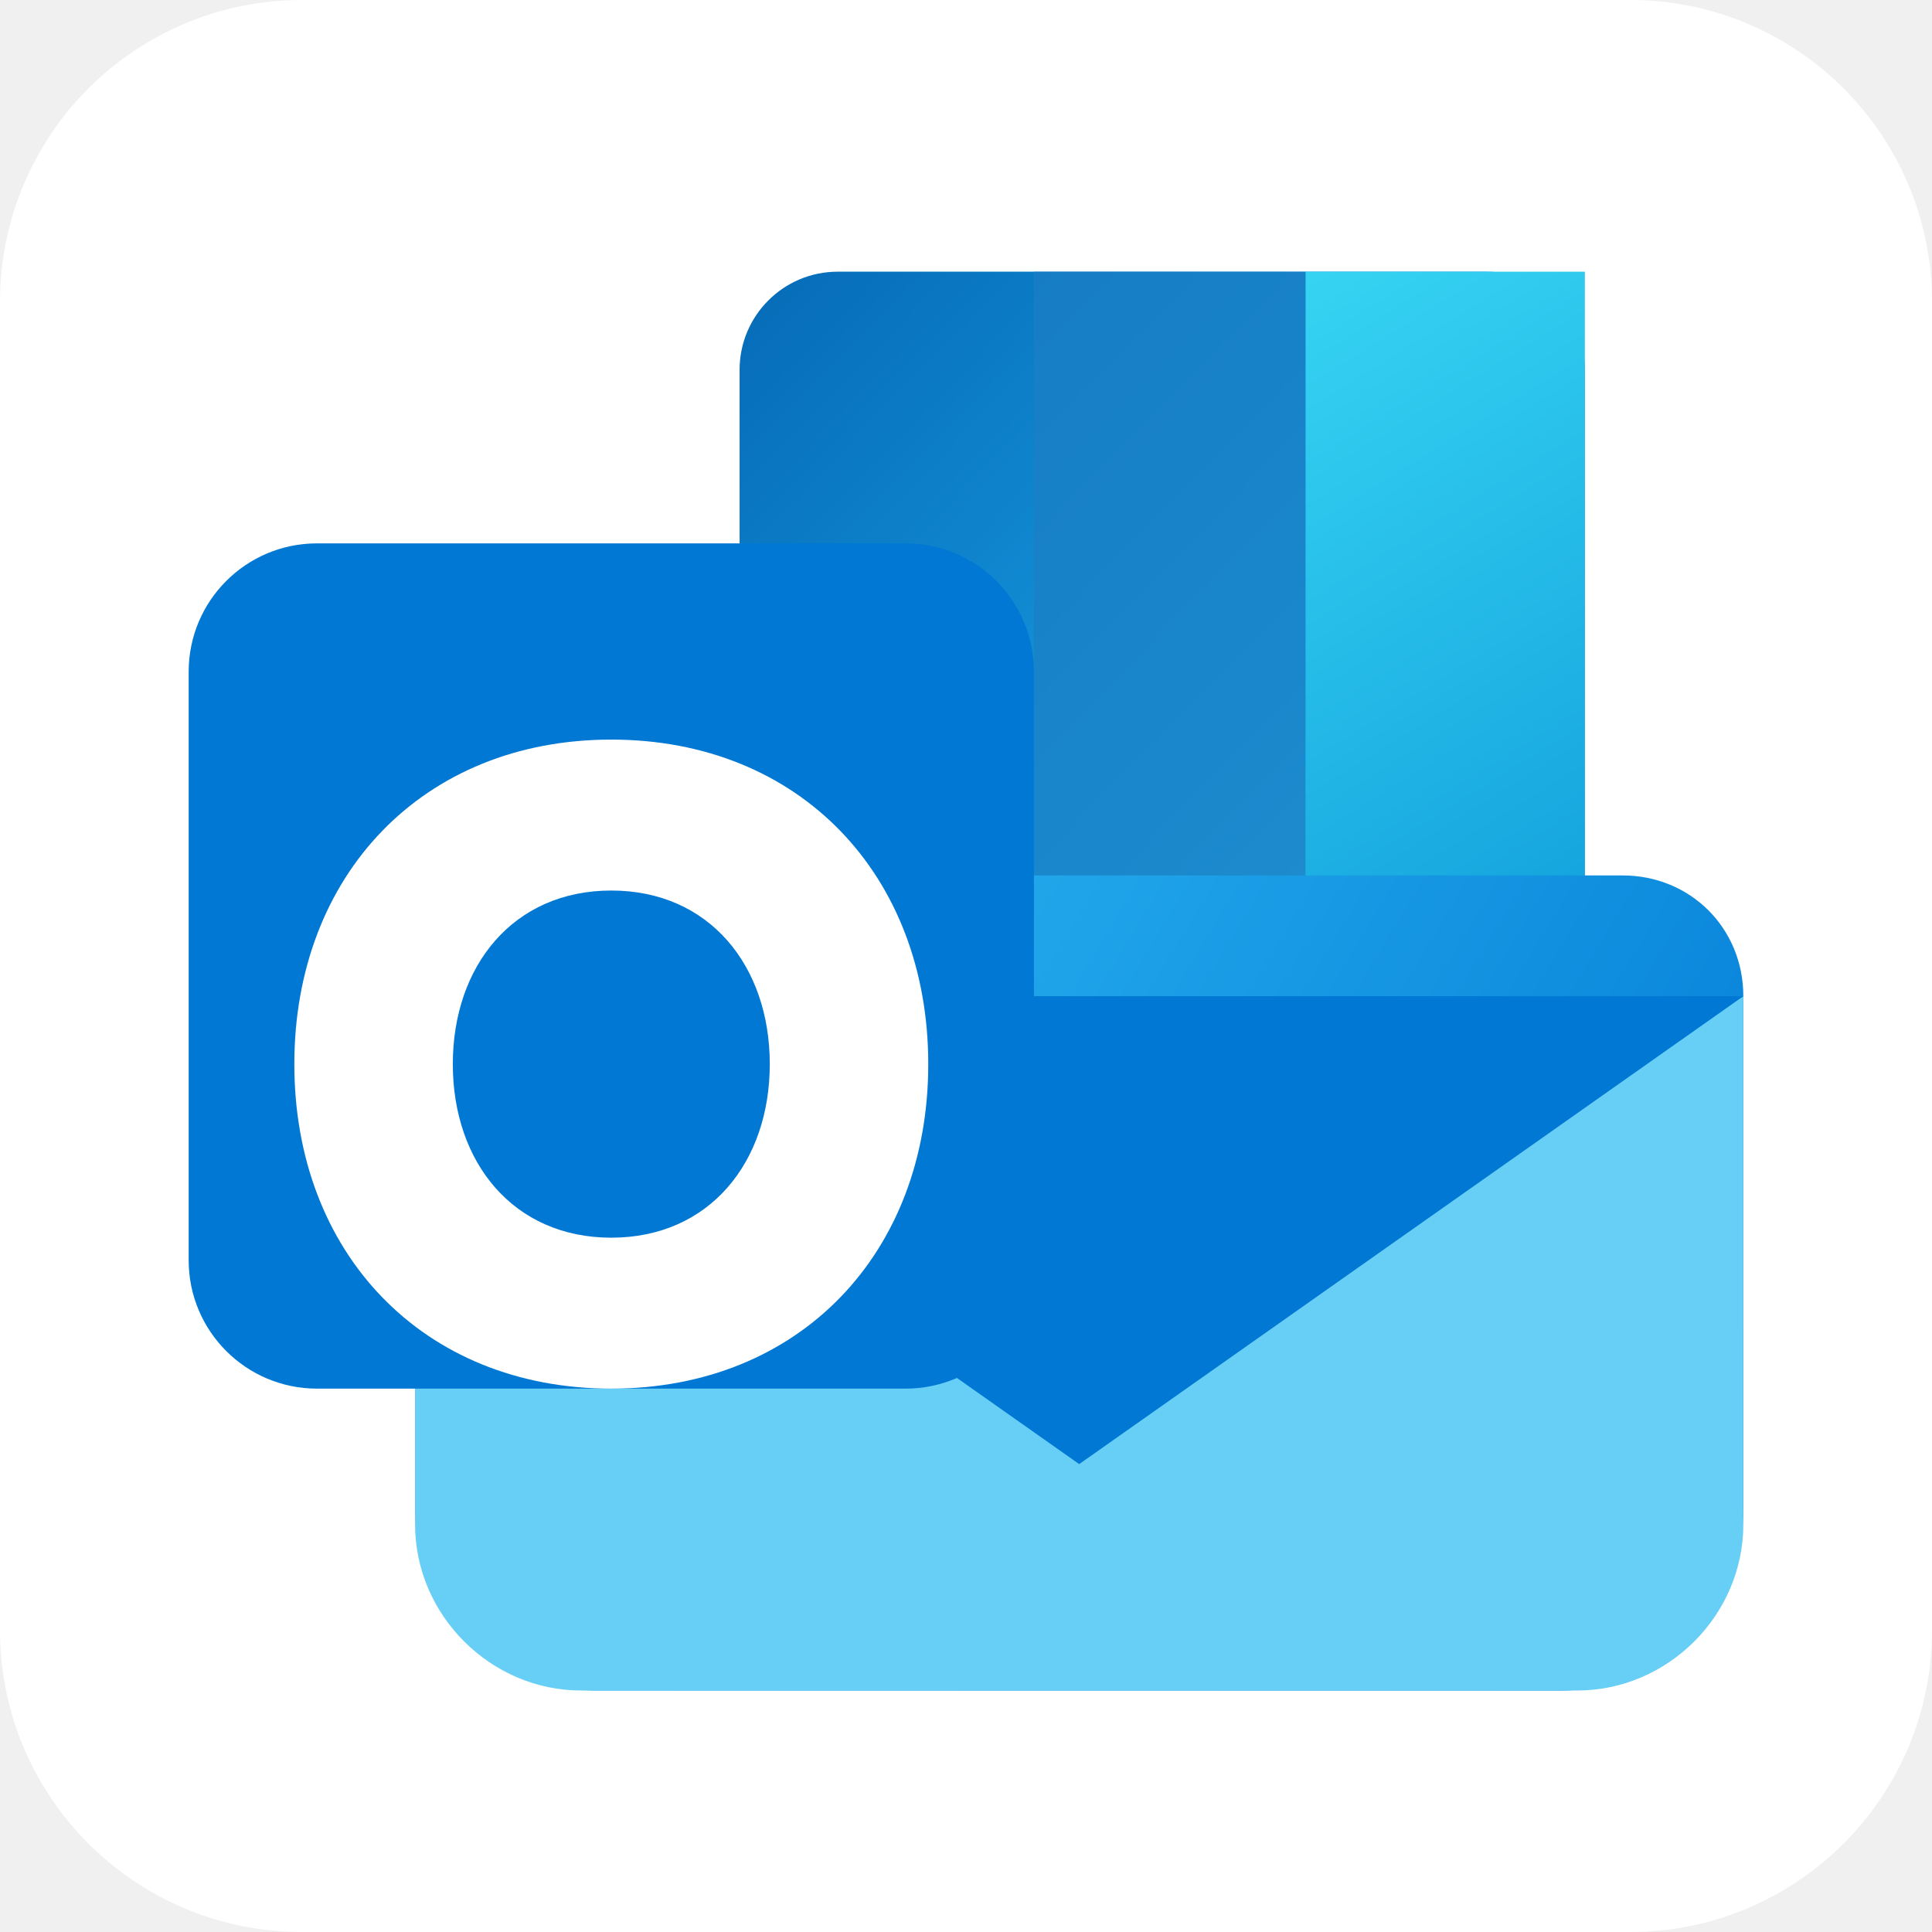
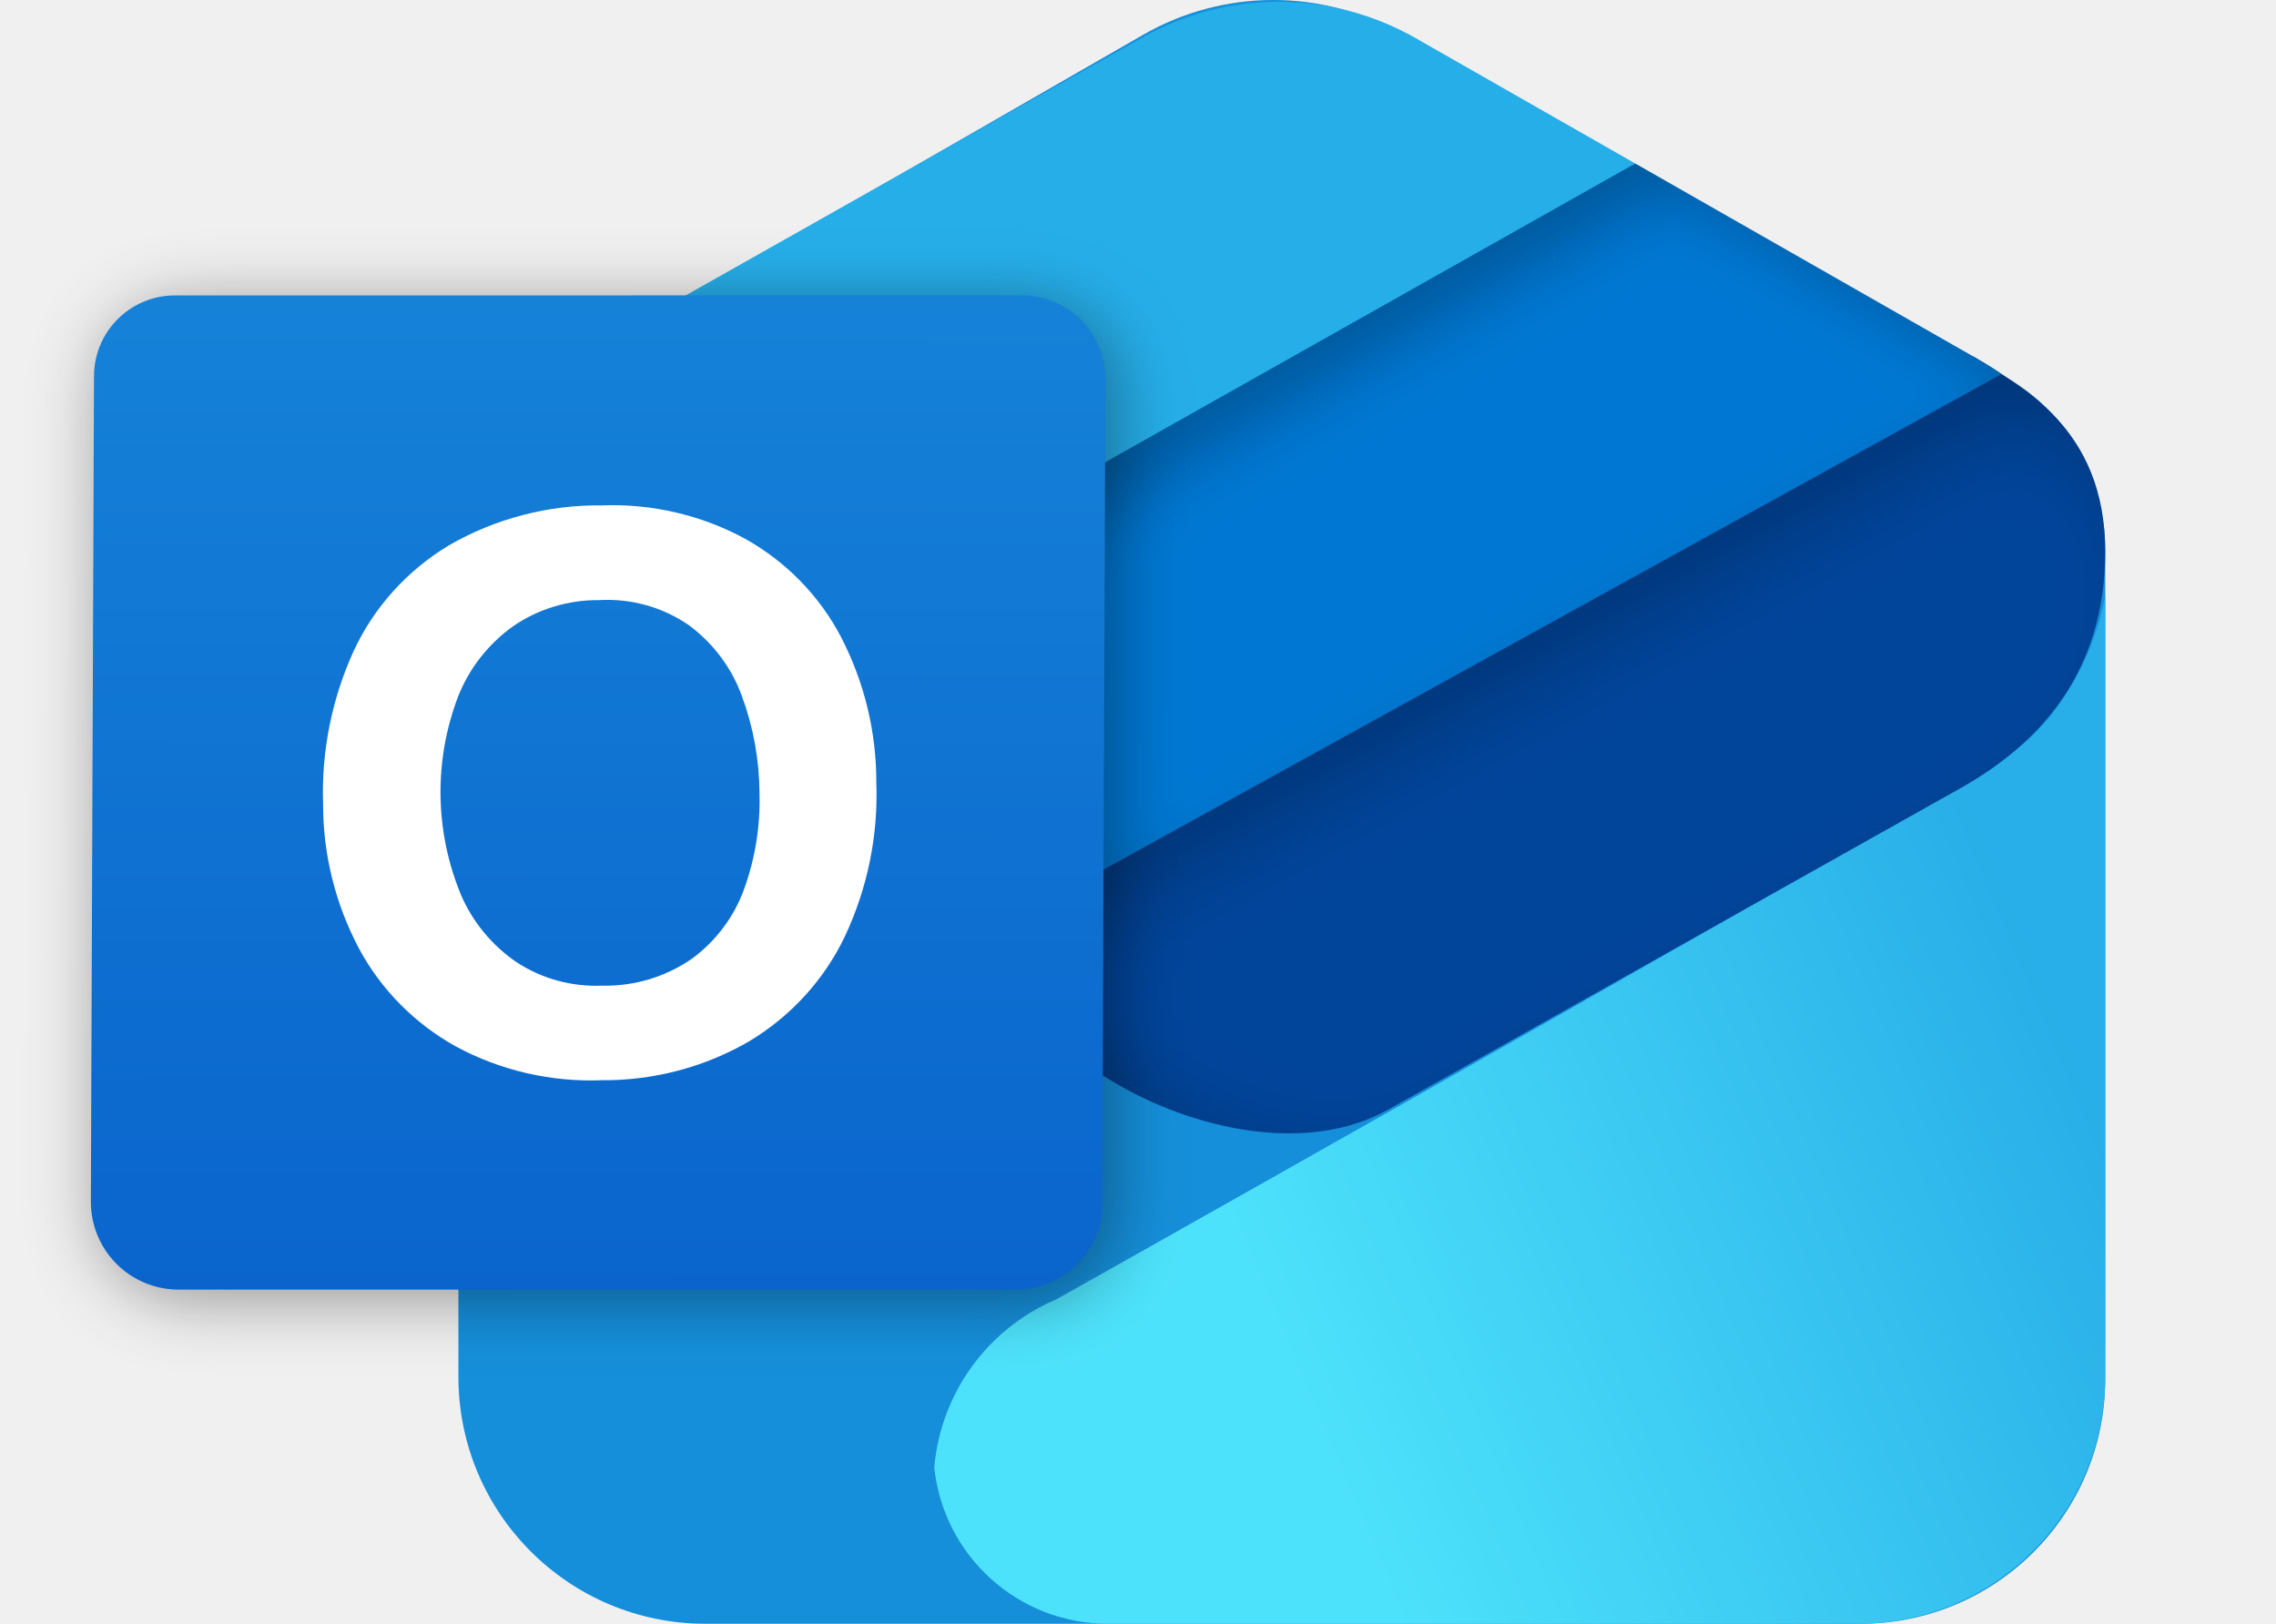
- <svg xmlns="http://www.w3.org/2000/svg" viewBox="0 0 256 256" role="img" aria-label="Outlook">
-   <defs>
-     <linearGradient id="sheetA" x1="94" x2="205" y1="42" y2="150" gradientUnits="userSpaceOnUse">
-       <stop stop-color="#066bb8" />
-       <stop offset=".52" stop-color="#1596dc" />
-       <stop offset="1" stop-color="#35c6ec" />
+ <svg xmlns="http://www.w3.org/2000/svg" xmlns:xlink="http://www.w3.org/1999/xlink" width="1040.841" height="742.632" viewBox="0 0 1040.841 742.632" version="1.1" id="svg1" xml:space="preserve">
+   <defs id="defs1">
+     <linearGradient id="linearGradient35">
+       <stop style="stop-color:#4de2fb;stop-opacity:1;" offset="0" id="stop35" />
+       <stop style="stop-color:#28aee8;stop-opacity:1;" offset="1" id="stop36" />
    </linearGradient>
-     <linearGradient id="sheetB" x1="150" x2="228" y1="48" y2="174" gradientUnits="userSpaceOnUse">
-       <stop stop-color="#37d5f3" />
-       <stop offset="1" stop-color="#0086d1" />
+     <linearGradient id="linearGradient5">
+       <stop style="stop-color:#1582d8;stop-opacity:1;" offset="0" id="stop5" />
+       <stop style="stop-color:#0a64cc;stop-opacity:1;" offset="1" id="stop6" />
    </linearGradient>
-     <linearGradient id="envelope" x1="72" x2="229" y1="126" y2="221" gradientUnits="userSpaceOnUse">
-       <stop stop-color="#2db7f2" />
-       <stop offset="1" stop-color="#0078d4" />
-     </linearGradient>
+     <linearGradient xlink:href="#linearGradient5" id="linearGradient6" x1="749.085" y1="212.548" x2="738.253" y2="843.019" gradientUnits="userSpaceOnUse" gradientTransform="translate(-100)" />
+     <filter style="color-interpolation-filters:sRGB" id="filter31" x="-0.082" y="-0.084" width="1.173" height="1.177">
+       <feFlood result="flood" in="SourceGraphic" flood-opacity="0.38" flood-color="rgb(0,0,0)" id="feFlood30" />
+       <feGaussianBlur result="blur" in="SourceGraphic" stdDeviation="22.291" id="feGaussianBlur30" />
+       <feOffset result="offset" in="blur" dx="6" dy="6" id="feOffset30" />
+       <feComposite result="comp1" operator="in" in="flood" in2="offset" id="feComposite30" />
+       <feComposite result="comp2" operator="over" in="SourceGraphic" in2="comp1" id="feComposite31" />
+     </filter>
+     <linearGradient xlink:href="#linearGradient35" id="linearGradient36" x1="1773.602" y1="939.293" x2="2272.768" y2="729.033" gradientUnits="userSpaceOnUse" gradientTransform="translate(982.3684)" />
+     <filter style="color-interpolation-filters:sRGB" id="filter150" x="-0.056" y="-0.099" width="1.139" height="1.226">
+       <feFlood result="flood" in="SourceGraphic" flood-opacity="0.259" flood-color="rgb(0,0,0)" id="feFlood149" />
+       <feGaussianBlur result="blur" in="SourceGraphic" stdDeviation="21.053" id="feGaussianBlur149" />
+       <feOffset result="offset" in="blur" dx="24.5" dy="14.308" id="feOffset149" />
+       <feComposite result="comp1" operator="out" in="flood" in2="offset" id="feComposite149" />
+       <feComposite result="comp2" operator="atop" in="comp1" in2="SourceGraphic" id="feComposite150" />
+     </filter>
+     <filter style="color-interpolation-filters:sRGB" id="filter178" x="-0.099" y="-0.154" width="1.24" height="1.357">
+       <feFlood result="flood" in="SourceGraphic" flood-opacity="0.259" flood-color="rgb(0,0,0)" id="feFlood177" />
+       <feGaussianBlur result="blur" in="SourceGraphic" stdDeviation="31.6" id="feGaussianBlur177" />
+       <feOffset result="offset" in="blur" dx="32.462" dy="24.462" id="feOffset177" />
+       <feComposite result="comp1" operator="out" in="flood" in2="offset" id="feComposite177" />
+       <feComposite result="comp2" operator="atop" in="comp1" in2="SourceGraphic" id="feComposite178" />
+     </filter>
  </defs>
-   <rect width="256" height="256" rx="40" fill="#fff" />
-   <rect x="98" y="36" width="112" height="122" rx="13" fill="url(#sheetA)" />
-   <rect x="137" y="36" width="36" height="122" fill="#1b7fc5" opacity=".7" />
-   <rect x="173" y="36" width="37" height="122" rx="0" fill="url(#sheetB)" />
-   <path fill="url(#envelope)" d="M71 116h144c9 0 16 7 16 16v68c0 13-11 24-24 24H79c-13 0-24-11-24-24v-68c0-9 7-16 16-16Z" />
-   <path fill="#67cef6" d="m55 132 88 58 88-58v70c0 12-10 22-22 22H77c-12 0-22-10-22-22v-70Z" />
-   <path fill="#0078d4" d="M55 132h176l-88 62-88-62Z" />
-   <rect x="25" y="72" width="112" height="112" rx="17" fill="#0078d4" />
-   <path fill="#fff" d="M81 98c25 0 42 18 42 43s-17 43-42 43-42-18-42-43 17-43 42-43Zm0 20c-13 0-21 10-21 23s8 23 21 23 21-10 21-23-8-23-21-23Z" />
+   <g id="layer1" transform="translate(-446.1137,-168.8198)">
+     <g id="g178" transform="matrix(0.7210846,0,0,0.7210846,-938.3688,150.6522)">
+       <path style="display:inline;opacity:1;fill:#158fda;fill-opacity:1;stroke:none;stroke-width:13.8;stroke-linecap:round;stroke-linejoin:round" d="m 2367.334,1055.077 h 732.606 c 85.713,0 155.197,-69.484 155.197,-155.197 V 374.944 c 0,-45.6 -22.838,-87.468 -62.446,-110.064 L 2809.398,46.918 C 2758.45,17.854 2695.916,17.961 2645.067,47.199 L 2210.726,296.945 v 601.523 c 0,86.492 70.116,156.608 156.608,156.608 z" id="path34" />
+       <path style="opacity:1;fill:url(#linearGradient36);stroke:none;stroke-width:13.8;stroke-linecap:round;stroke-linejoin:round" d="m 2512.513,955.905 c 4.092,-47.145 33.902,-88.17 77.478,-106.625 0,0 396.865,-222.889 593.633,-338.224 60.901,-35.697 71.513,-108.067 71.513,-108.067 V 898.207 c 0,86.637 -70.233,156.869 -156.869,156.869 h -475.716 c -56.664,0 -104.168,-42.813 -110.039,-99.172 z" id="path35" />
+       <g id="g42" style="display:inline" transform="translate(1651.463)">
+         <path d="M 1519.877,251.217 837.525,628.328 973.584,710.785 c 50.488,30.598 123.685,47.156 175.16,18.248 l 363.236,-203.992 c 48.65,-27.321 91.693,-72.275 91.693,-150.097 0,-79.048 -54.52,-105.137 -83.796,-123.727 z" style="display:inline;opacity:1;fill:#01459b;fill-opacity:1;stroke-width:13.8;stroke-linecap:round;stroke-linejoin:round;filter:url(#filter178)" id="path41" />
+         <path d="m 1079.793,26.322 c -29.901,-0.071 -59.821,7.489 -86.736,22.686 L 416.916,374.299 635.438,506.732 1305.645,128.908 1166.42,49.422 c -26.842,-15.325 -56.726,-23.028 -86.627,-23.1 z" style="opacity:1;fill:#26aee9;fill-opacity:1;stroke-width:13.8;stroke-linecap:round;stroke-linejoin:round" id="path38" />
+         <path d="M 1305.645,128.908 635.438,506.732 854.613,639.562 1537.882,262.451 c -5.424,-4.061 -12.037,-7.827 -18.005,-11.234 z" style="opacity:1;fill:#0078d3;fill-opacity:1;stroke-width:13.8;stroke-linecap:round;stroke-linejoin:round;filter:url(#filter150)" id="path40" />
+       </g>
+       <g id="g6" style="display:inline" transform="rotate(-0.9287484,1474.733,-101601.24)">
+         <path style="display:inline;opacity:1;fill:url(#linearGradient6);stroke:none;stroke-width:13.8;stroke-linecap:round;stroke-linejoin:round;filter:url(#filter31)" d="m 380.535,208.223 537.099,8.649 a 52.985,52.985 0 0 1 52.121,54.038 l -10.469,522.881 a 54.603,54.603 0 0 1 -55.471,53.503 l -531.124,-8.553 a 55.656,55.656 0 0 1 -54.748,-56.763 l 10.482,-523.494 a 51.296,51.296 0 0 1 52.111,-50.262 z" id="path5" />
+         <path fill="#ffffff" d="m 490.163,435.729 c 13.257,-27.521 34.655,-50.551 61.448,-66.133 29.671,-16.551 63.454,-24.803 97.629,-23.846 31.675,-0.669 62.93,7.154 90.352,22.616 25.782,14.981 46.547,36.931 59.775,63.188 14.405,28.932 21.584,60.773 20.952,92.923 0.698,33.6 -6.688,66.893 -21.568,97.212 -13.542,27.195 -34.966,49.928 -61.624,65.389 -6.064,3.393 -12.307,6.428 -18.694,9.096 -23.608,9.861 -49.191,14.709 -75.032,14.121 -32.352,0.761 -64.296,-7.151 -92.347,-22.874 -26.006,-15 -47.031,-36.976 -60.567,-63.302 -14.491,-28.514 -21.755,-59.996 -21.187,-91.808 -0.604,-33.314 6.529,-66.331 20.863,-96.582 z m 65.497,155.253 c 7.068,17.398 19.055,32.487 34.568,43.517 15.801,10.76 34.722,16.312 53.994,15.84 20.524,0.791 40.754,-4.95 57.633,-16.355 15.317,-10.995 26.988,-26.125 33.57,-43.517 7.358,-19.423 10.989,-39.998 10.711,-60.7 0.227,-20.9 -3.186,-41.685 -10.095,-61.472 -6.102,-17.865 -17.397,-33.618 -32.514,-45.346 -16.456,-11.945 -36.632,-18.003 -57.134,-17.155 -19.689,-0.497 -39.034,5.098 -55.255,15.983 -15.776,11.076 -27.99,26.299 -35.213,43.888 -16.025,40.319 -16.109,85 -0.235,125.375 z" id="path21" style="fill:#ffffff;fill-opacity:1;stroke-width:0.68" />
+       </g>
+     </g>
+   </g>
</svg>
